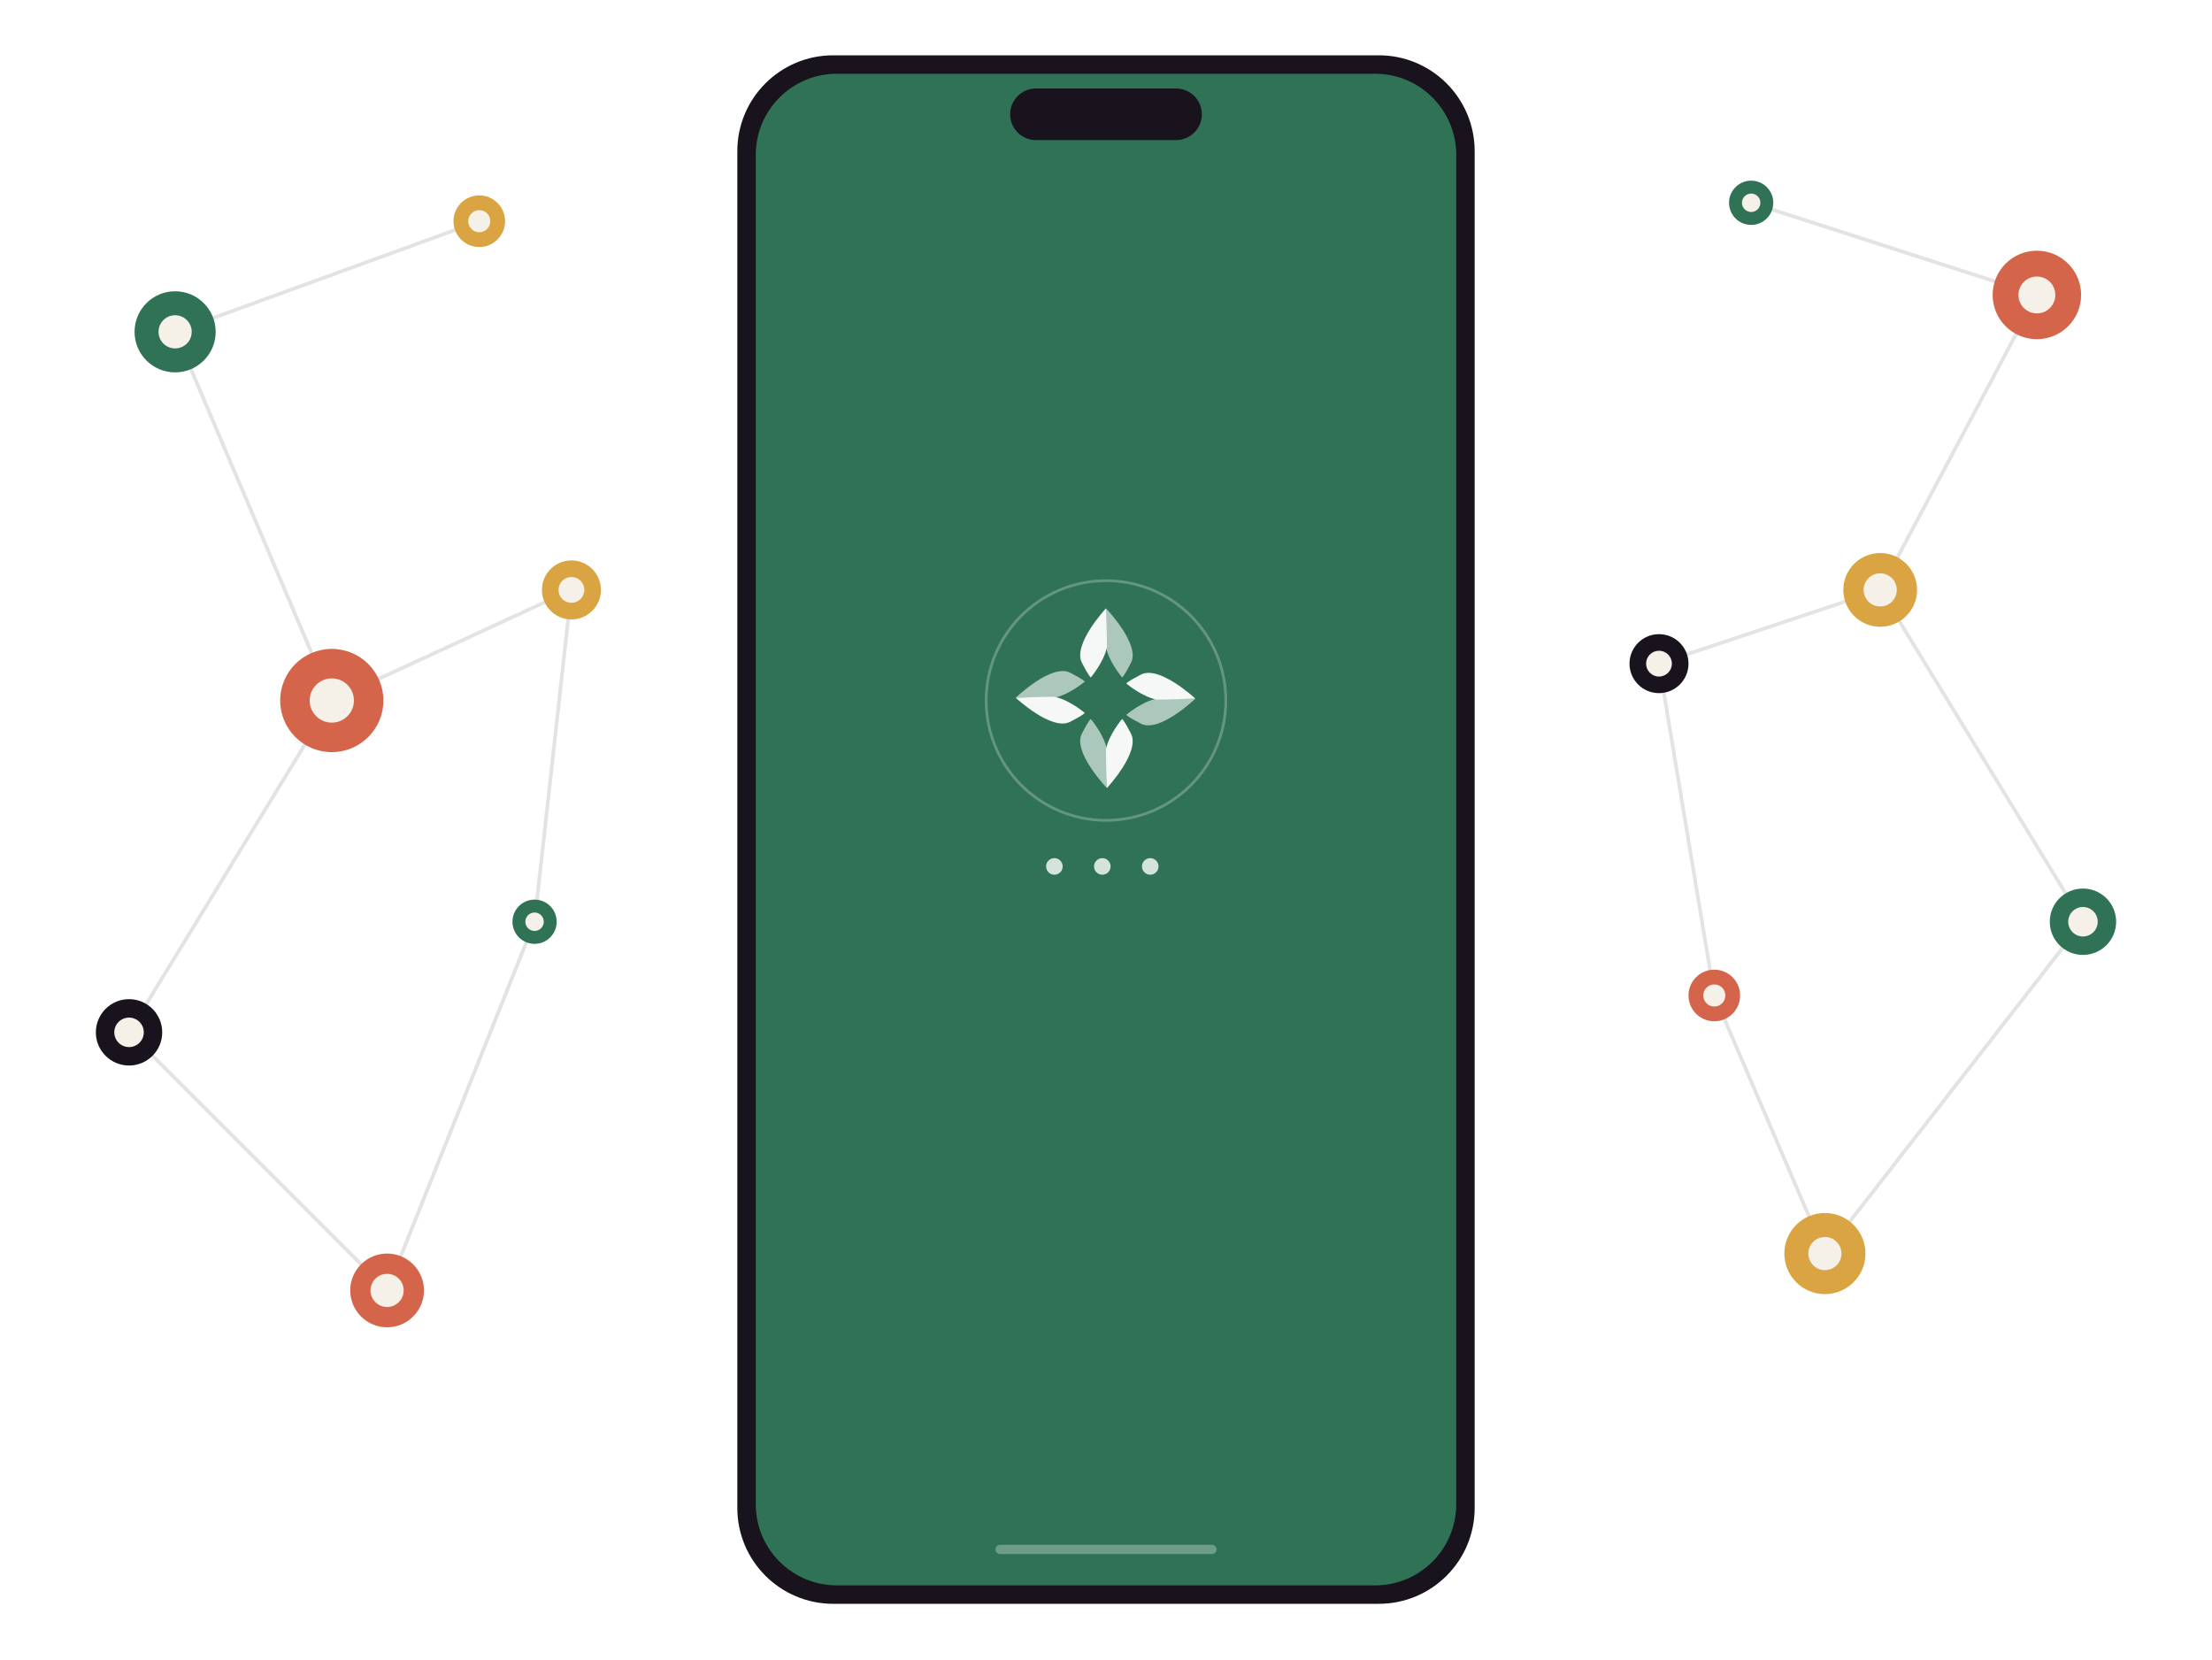
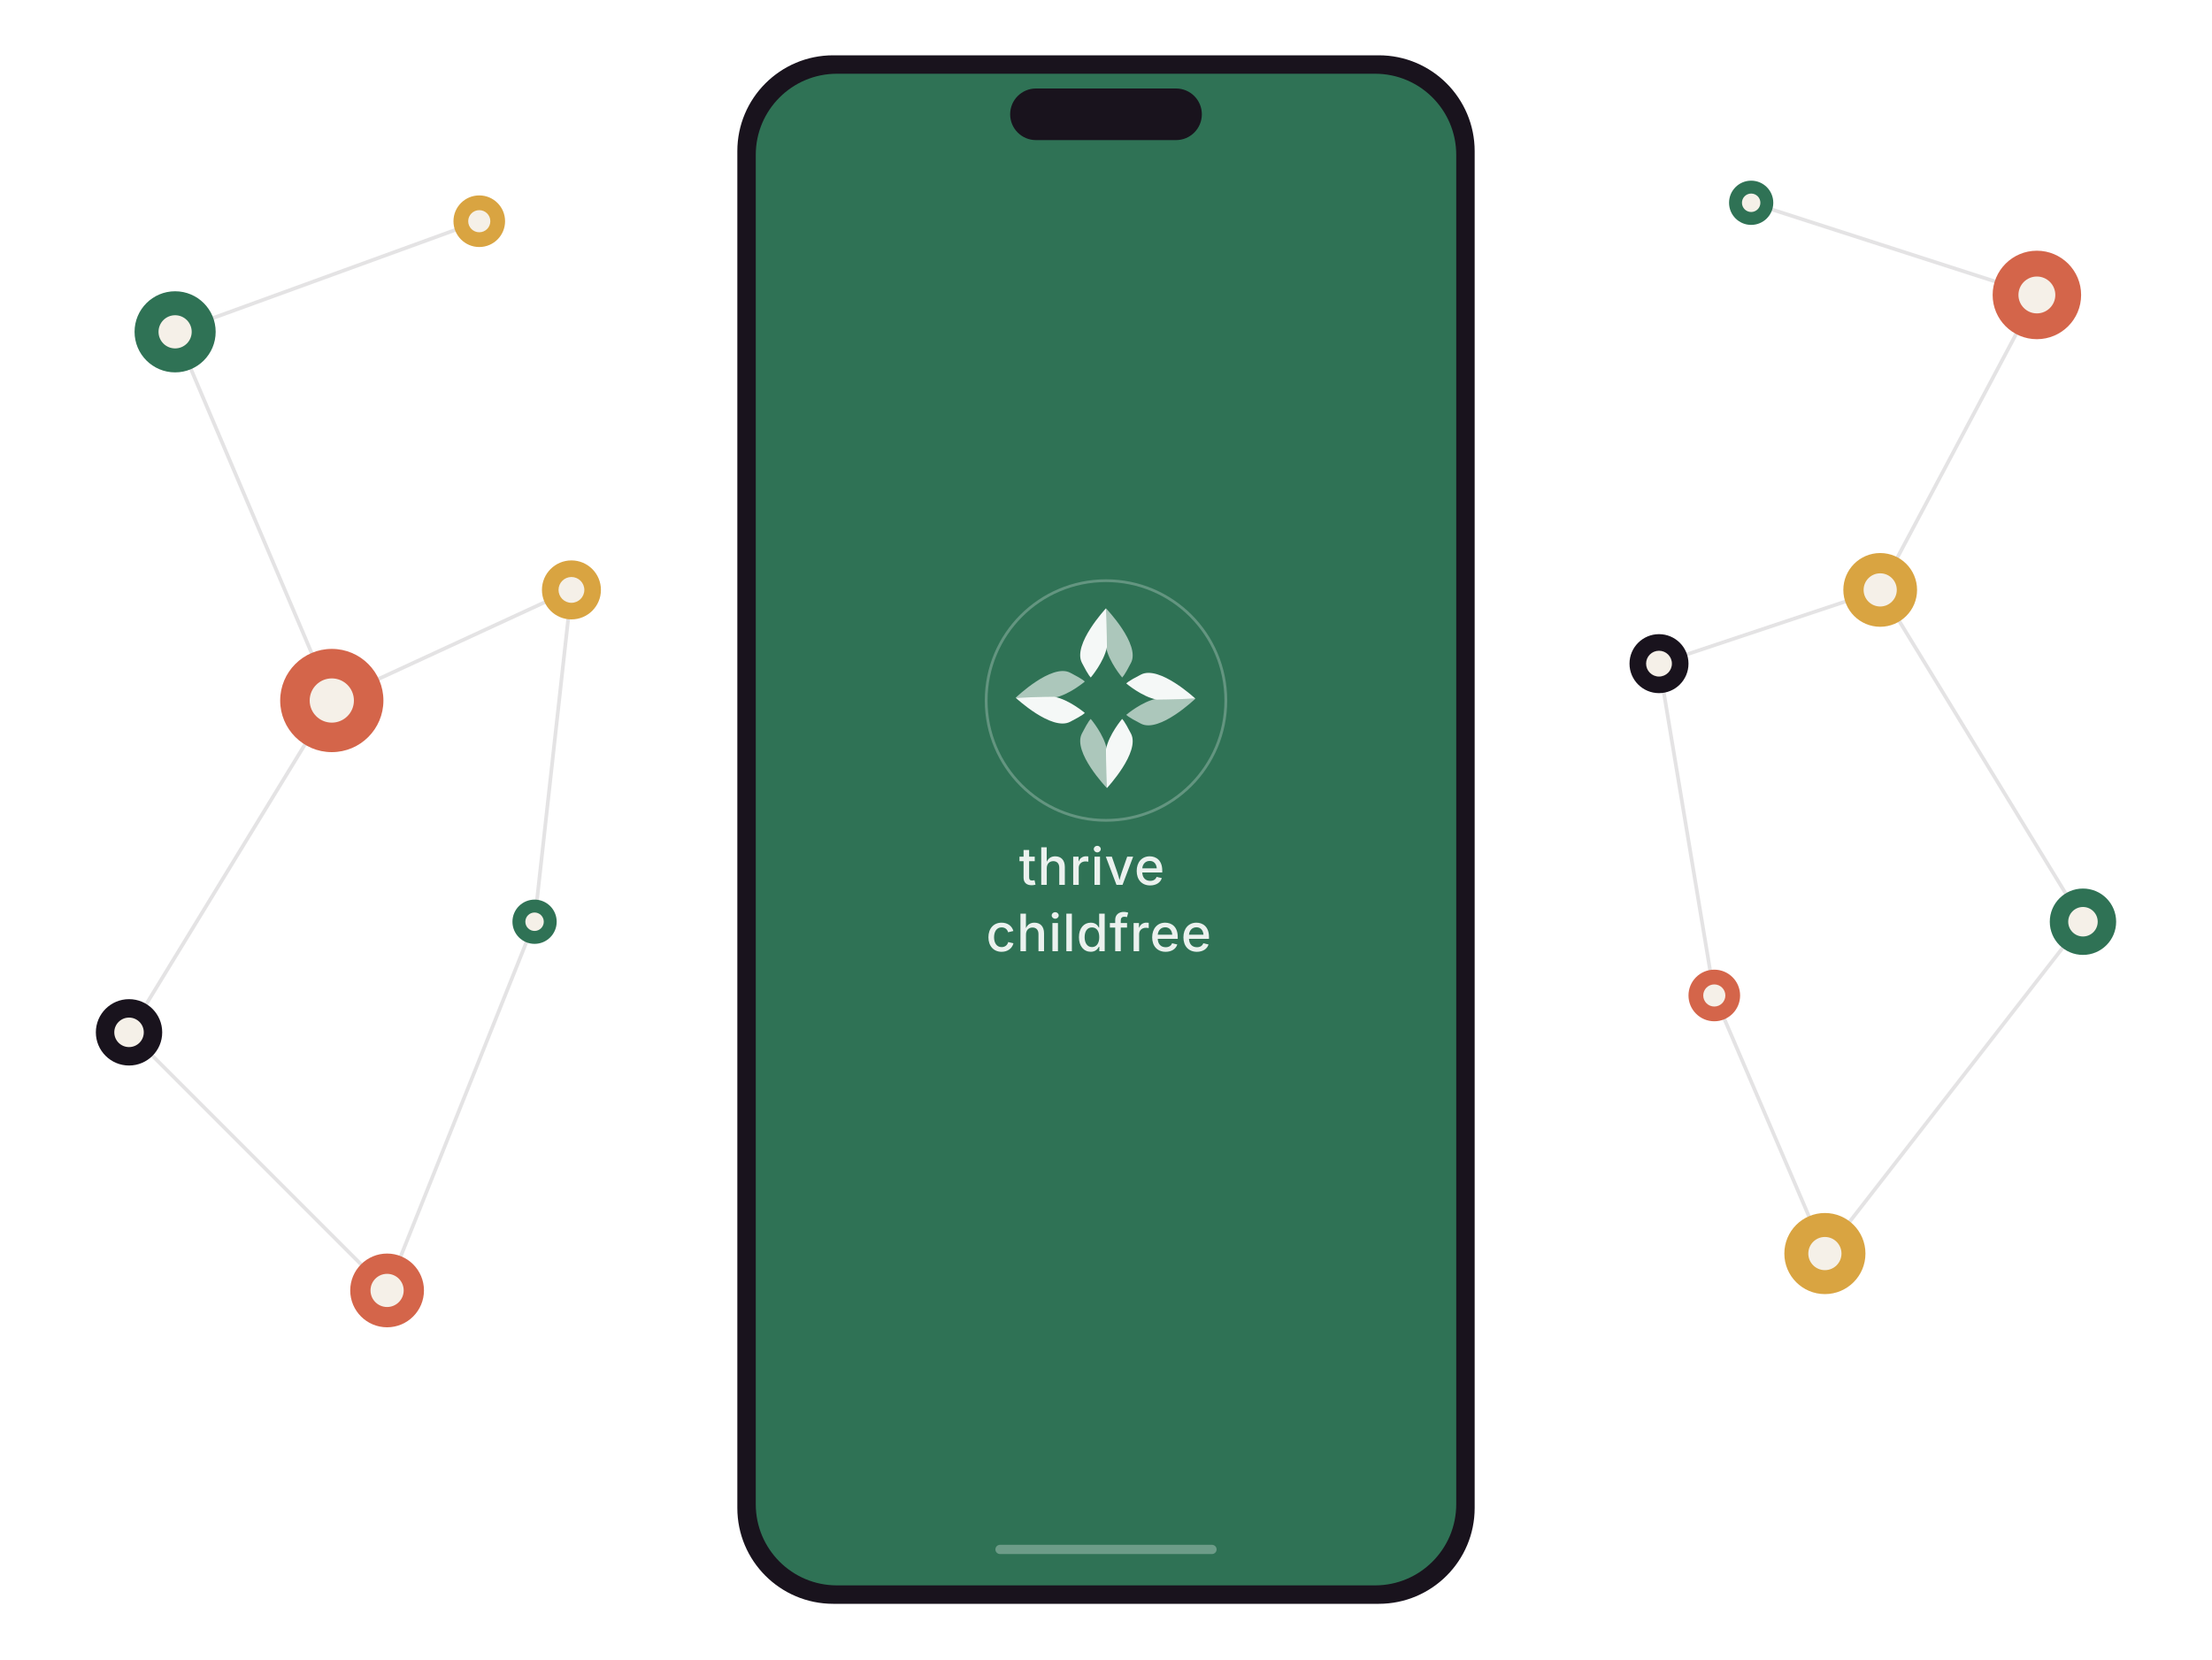
<svg xmlns="http://www.w3.org/2000/svg" width="1200" height="900" viewBox="0 0 1200 900" fill="none">
  <g stroke="#19131D" stroke-width="2" opacity="0.12">
    <line x1="95" y1="180" x2="180" y2="380" />
    <line x1="180" y1="380" x2="70" y2="560" />
    <line x1="180" y1="380" x2="310" y2="320" />
    <line x1="310" y1="320" x2="290" y2="500" />
    <line x1="70" y1="560" x2="210" y2="700" />
    <line x1="290" y1="500" x2="210" y2="700" />
    <line x1="95" y1="180" x2="260" y2="120" />
    <line x1="1105" y1="160" x2="1020" y2="320" />
    <line x1="1020" y1="320" x2="1130" y2="500" />
    <line x1="1020" y1="320" x2="900" y2="360" />
    <line x1="900" y1="360" x2="930" y2="540" />
    <line x1="1130" y1="500" x2="990" y2="680" />
    <line x1="930" y1="540" x2="990" y2="680" />
    <line x1="1105" y1="160" x2="950" y2="110" />
  </g>
  <circle cx="95" cy="180" r="22" fill="#2F7255">
    <animate attributeName="r" values="22;25;22" dur="4s" begin="0s" repeatCount="indefinite" calcMode="spline" keySplines="0.4 0 0.6 1; 0.4 0 0.6 1" />
  </circle>
  <circle cx="95" cy="180" r="9" fill="#F5F0E8" />
  <circle cx="260" cy="120" r="14" fill="#D9A441">
    <animate attributeName="r" values="14;16;14" dur="5s" begin="1s" repeatCount="indefinite" calcMode="spline" keySplines="0.4 0 0.6 1; 0.4 0 0.6 1" />
  </circle>
  <circle cx="260" cy="120" r="6" fill="#F5F0E8" />
  <circle cx="180" cy="380" r="28" fill="#D4654A">
    <animate attributeName="r" values="28;32;28" dur="4.5s" begin="0.5s" repeatCount="indefinite" calcMode="spline" keySplines="0.4 0 0.6 1; 0.4 0 0.6 1" />
  </circle>
  <circle cx="180" cy="380" r="12" fill="#F5F0E8" />
  <circle cx="310" cy="320" r="16" fill="#D9A441" />
  <circle cx="310" cy="320" r="7" fill="#F5F0E8" />
  <circle cx="70" cy="560" r="18" fill="#19131D">
    <animate attributeName="r" values="18;21;18" dur="5s" begin="2s" repeatCount="indefinite" calcMode="spline" keySplines="0.4 0 0.6 1; 0.4 0 0.6 1" />
  </circle>
  <circle cx="70" cy="560" r="8" fill="#F5F0E8" />
  <circle cx="290" cy="500" r="12" fill="#2F7255" />
  <circle cx="290" cy="500" r="5" fill="#F5F0E8" />
  <circle cx="210" cy="700" r="20" fill="#D4654A">
    <animate attributeName="r" values="20;23;20" dur="4s" begin="1.5s" repeatCount="indefinite" calcMode="spline" keySplines="0.4 0 0.6 1; 0.4 0 0.6 1" />
  </circle>
  <circle cx="210" cy="700" r="9" fill="#F5F0E8" />
  <circle cx="1105" cy="160" r="24" fill="#D4654A">
    <animate attributeName="r" values="24;27;24" dur="4.5s" begin="0.8s" repeatCount="indefinite" calcMode="spline" keySplines="0.4 0 0.6 1; 0.4 0 0.6 1" />
  </circle>
  <circle cx="1105" cy="160" r="10" fill="#F5F0E8" />
  <circle cx="950" cy="110" r="12" fill="#2F7255" />
  <circle cx="950" cy="110" r="5" fill="#F5F0E8" />
  <circle cx="1020" cy="320" r="20" fill="#D9A441">
    <animate attributeName="r" values="20;23;20" dur="5s" begin="0.3s" repeatCount="indefinite" calcMode="spline" keySplines="0.4 0 0.6 1; 0.4 0 0.6 1" />
  </circle>
  <circle cx="1020" cy="320" r="9" fill="#F5F0E8" />
  <circle cx="900" cy="360" r="16" fill="#19131D" />
  <circle cx="900" cy="360" r="7" fill="#F5F0E8" />
  <circle cx="1130" cy="500" r="18" fill="#2F7255">
    <animate attributeName="r" values="18;21;18" dur="4s" begin="1.2s" repeatCount="indefinite" calcMode="spline" keySplines="0.4 0 0.6 1; 0.4 0 0.6 1" />
  </circle>
  <circle cx="1130" cy="500" r="8" fill="#F5F0E8" />
  <circle cx="930" cy="540" r="14" fill="#D4654A" />
  <circle cx="930" cy="540" r="6" fill="#F5F0E8" />
  <circle cx="990" cy="680" r="22" fill="#D9A441">
    <animate attributeName="r" values="22;25;22" dur="4.5s" begin="2s" repeatCount="indefinite" calcMode="spline" keySplines="0.4 0 0.6 1; 0.4 0 0.6 1" />
  </circle>
  <circle cx="990" cy="680" r="9" fill="#F5F0E8" />
  <circle cx="180" cy="380" r="28" fill="none" stroke="#D4654A" stroke-width="1.5" opacity="0">
    <animate attributeName="r" values="28;50;28" dur="3s" begin="0.5s" repeatCount="indefinite" />
    <animate attributeName="opacity" values="0.4;0;0.4" dur="3s" begin="0.5s" repeatCount="indefinite" />
  </circle>
  <circle cx="1020" cy="320" r="20" fill="none" stroke="#D9A441" stroke-width="1.5" opacity="0">
    <animate attributeName="r" values="20;42;20" dur="3s" begin="2s" repeatCount="indefinite" />
    <animate attributeName="opacity" values="0.4;0;0.4" dur="3s" begin="2s" repeatCount="indefinite" />
  </circle>
  <g transform="translate(400, 30)">
    <rect x="0" y="0" width="400" height="840" rx="52" fill="#19131D" />
    <rect x="10" y="10" width="380" height="820" rx="44" fill="#2F7255" />
    <rect x="148" y="18" width="104" height="28" rx="14" fill="#19131D" />
    <g transform="translate(151, 300) scale(1)">
      <path d="M48.985 0C48.985 0 49.486 15.5 49.486 21C47.986 29 40.747 37.498 40.747 37.498C40.747 37.498 39.747 36.998 35.909 29.5C30.785 19.491 48.985 0 48.985 0Z" fill="rgba(255,255,255,0.95)" />
      <path d="M48.985 0C48.985 0 49.013 15.5 49.013 21C50.513 29 57.752 37.498 57.752 37.498C57.752 37.498 58.752 36.998 62.59 29.5C67.714 19.491 48.985 0 48.985 0Z" fill="rgba(255,255,255,0.6)" />
      <path d="M0 48.492C0 48.492 15.5 47.991 21 47.992C29 49.492 37.498 56.73 37.498 56.73C37.498 56.73 36.998 57.73 29.5 61.569C19.491 66.692 0 48.492 0 48.492Z" fill="rgba(255,255,255,0.95)" />
      <path d="M0 48.492C0 48.492 15.5 48.465 21 48.464C29 46.964 37.498 39.726 37.498 39.726C37.498 39.726 36.998 38.726 29.5 34.887C19.491 29.764 0 48.492 0 48.492Z" fill="rgba(255,255,255,0.6)" />
      <path d="M49.492 97.498C49.492 97.498 48.991 81.998 48.992 76.498C50.492 68.498 57.73 60 57.73 60C57.73 60 58.73 60.5 62.569 67.998C67.692 78.007 49.492 97.498 49.492 97.498Z" fill="rgba(255,255,255,0.95)" />
      <path d="M49.492 97.498C49.492 97.498 49.465 81.998 49.464 76.498C47.964 68.498 40.726 60 40.726 60C40.726 60 39.726 60.5 35.887 67.998C30.764 78.007 49.492 97.498 49.492 97.498Z" fill="rgba(255,255,255,0.6)" />
      <path d="M97.498 48.985C97.498 48.985 81.998 49.486 76.498 49.486C68.498 47.986 60 40.747 60 40.747C60 40.747 60.5 39.747 67.998 35.909C78.007 30.785 97.498 48.985 97.498 48.985Z" fill="rgba(255,255,255,0.95)" />
      <path d="M97.498 48.985C97.498 48.985 81.998 49.013 76.498 49.013C68.498 50.513 60 57.752 60 57.752C60 57.752 60.5 58.752 67.998 62.59C78.007 67.714 97.498 48.985 97.498 48.985Z" fill="rgba(255,255,255,0.6)" />
    </g>
    <circle cx="200" cy="350" r="65" fill="none" stroke="rgba(255,255,255,0.25)" stroke-width="1.5">
      <animate attributeName="r" values="65;90;65" dur="2.5s" repeatCount="indefinite" calcMode="spline" keySplines="0.4 0 0.6 1; 0.4 0 0.6 1" />
      <animate attributeName="opacity" values="0.25;0;0.25" dur="2.5s" repeatCount="indefinite" calcMode="spline" keySplines="0.4 0 0.6 1; 0.4 0 0.6 1" />
    </circle>
-     <g transform="translate(172, 440)">
-       <circle cx="0" cy="0" r="4.5" fill="rgba(255,255,255,0.8)">
-         <animate attributeName="opacity" values="0.3;1;0.3" dur="1.2s" begin="0s" repeatCount="indefinite" />
-       </circle>
-       <circle cx="26" cy="0" r="4.5" fill="rgba(255,255,255,0.8)">
-         <animate attributeName="opacity" values="0.3;1;0.3" dur="1.2s" begin="0.2s" repeatCount="indefinite" />
-       </circle>
-       <circle cx="52" cy="0" r="4.5" fill="rgba(255,255,255,0.8)">
-         <animate attributeName="opacity" values="0.3;1;0.3" dur="1.2s" begin="0.4s" repeatCount="indefinite" />
-       </circle>
+     <g transform="translate(200, 450)">
+       <text text-anchor="middle" fill="rgba(255,255,255,0.9)" font-family="system-ui, -apple-system, sans-serif" font-size="28" font-weight="500" letter-spacing="0.5">
+         <tspan x="0" dy="0" opacity="0">thrive
+           <animate attributeName="opacity" values="0;1;1" dur="1.5s" begin="0.5s" fill="freeze" />
+         </tspan>
+         <tspan x="0" dy="36" opacity="0">childfree
+           <animate attributeName="opacity" values="0;1;1" dur="1.5s" begin="1s" fill="freeze" />
+         </tspan>
+       </text>
    </g>
    <rect x="140" y="808" width="120" height="5" rx="2.5" fill="rgba(255,255,255,0.3)" />
  </g>
</svg>
